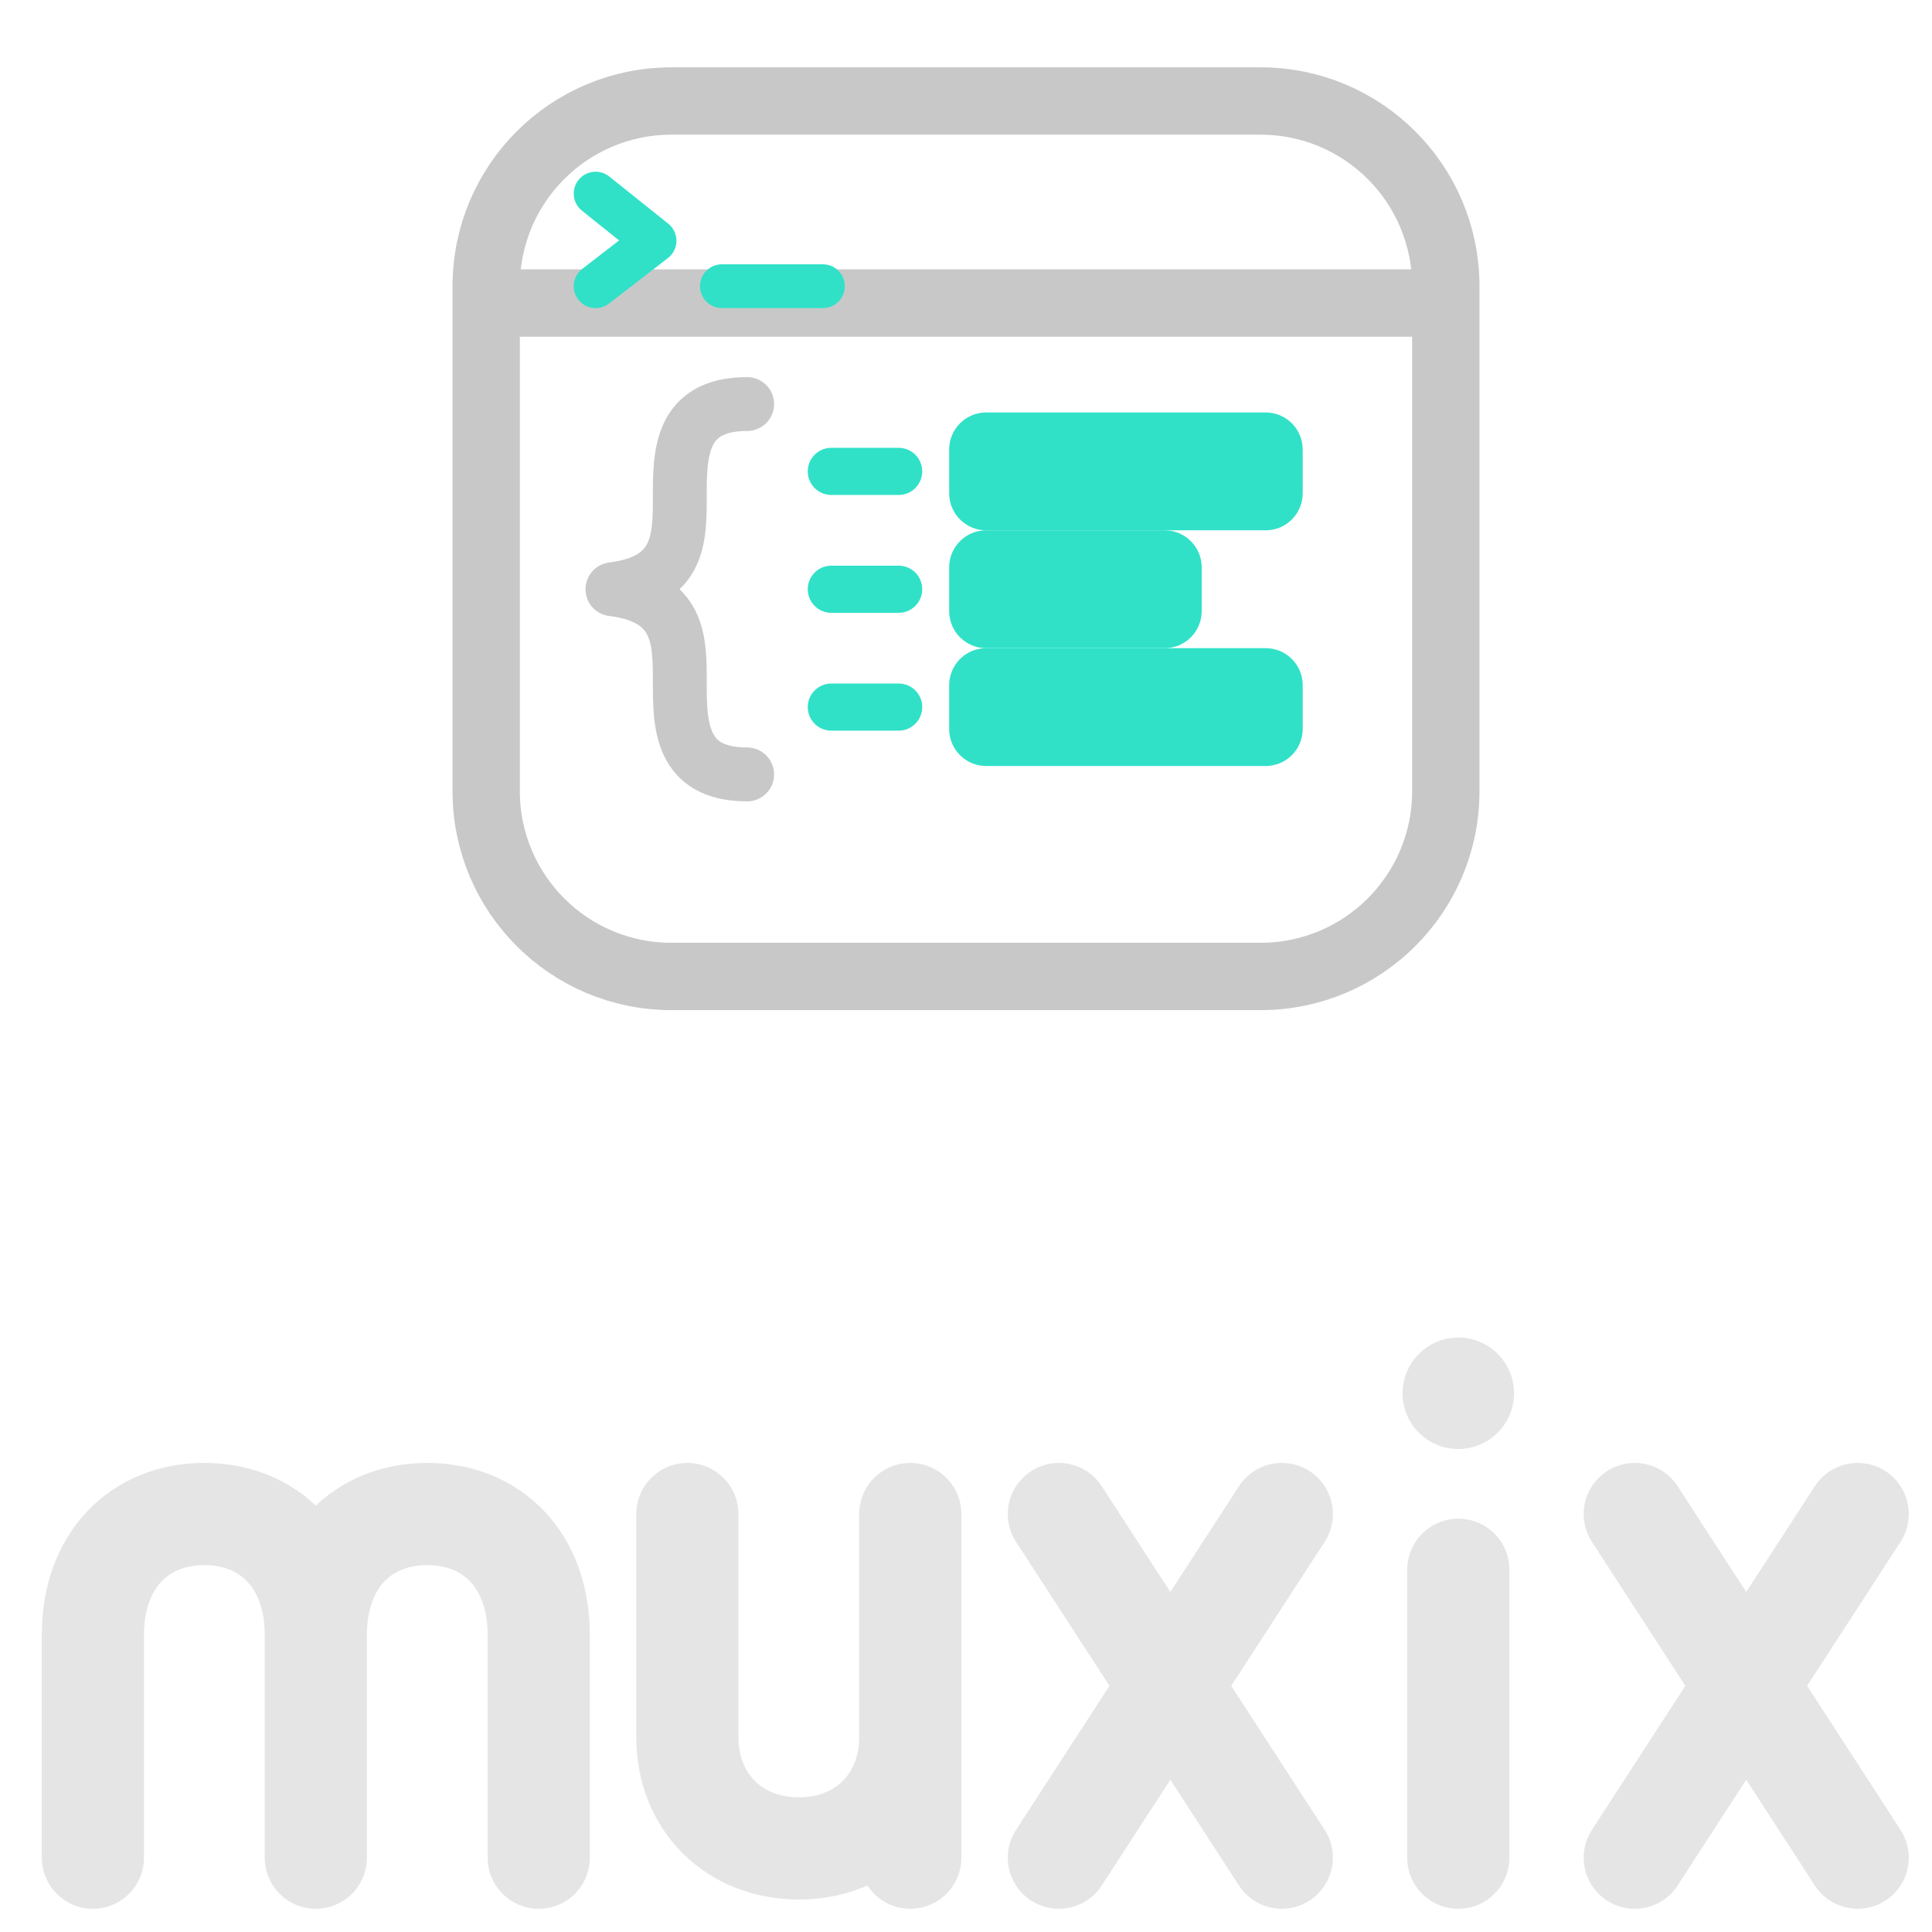
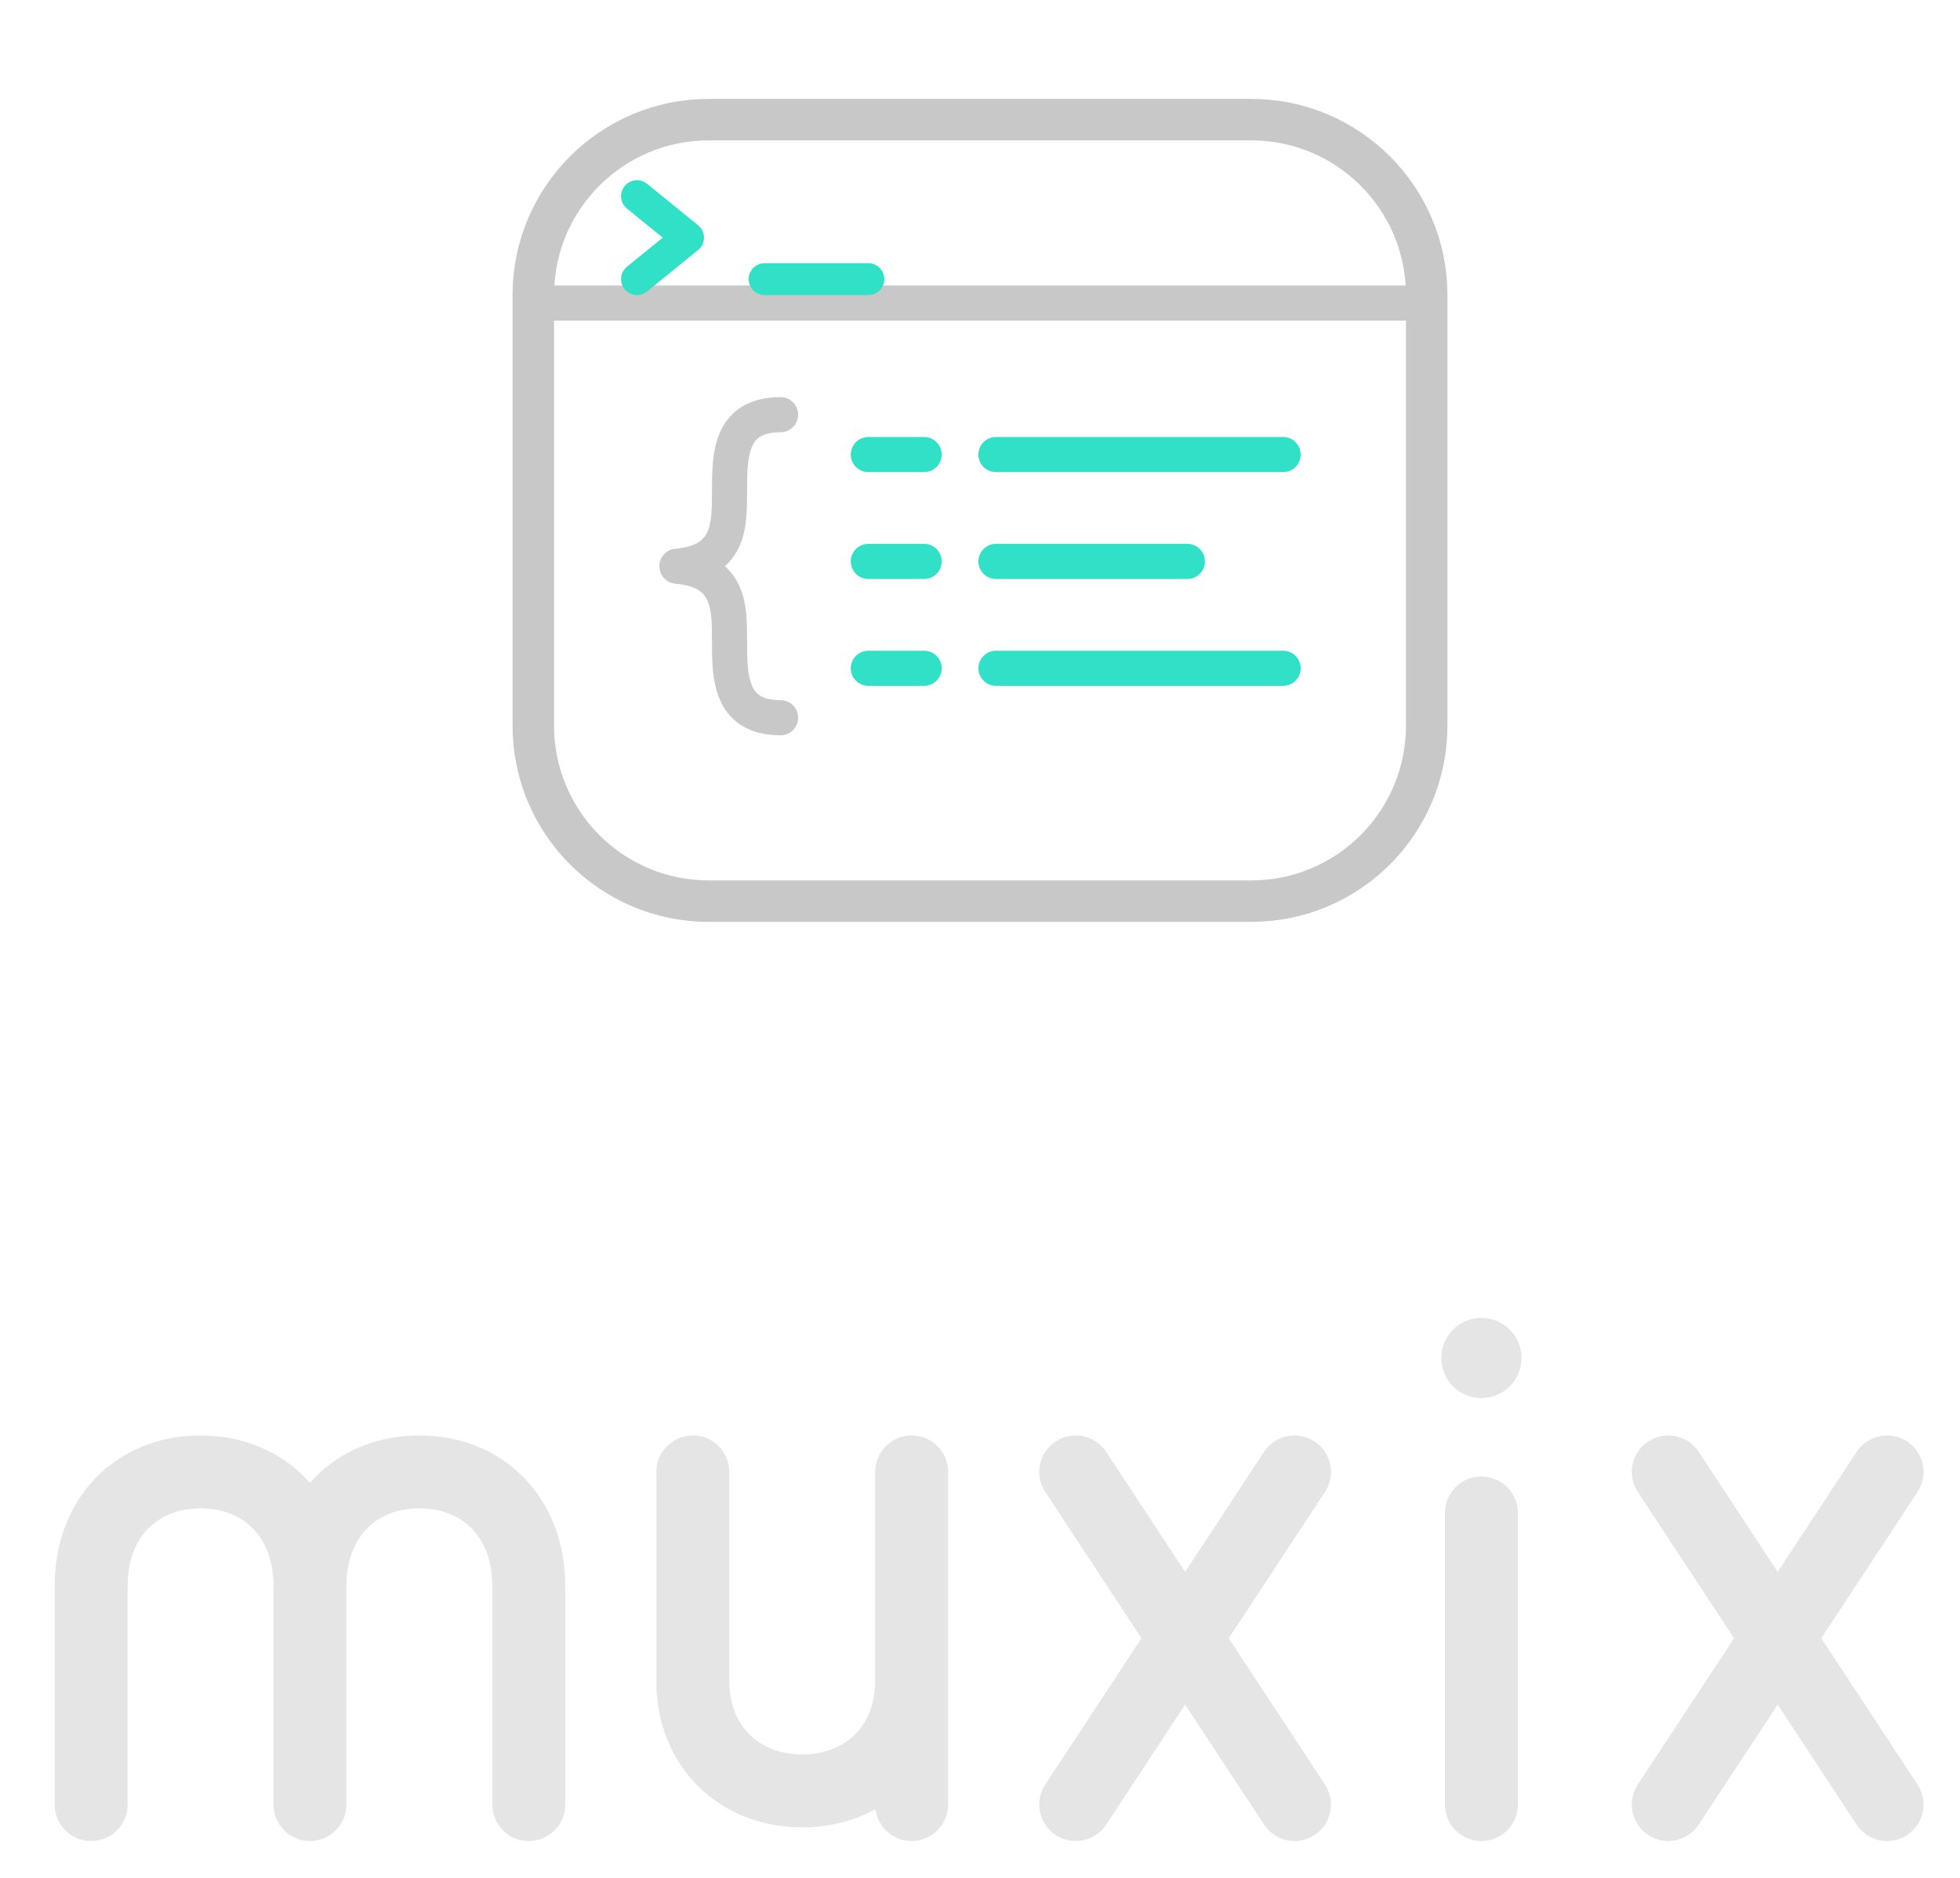
- <svg xmlns="http://www.w3.org/2000/svg" viewBox="-8 0 208 208" fill="none">
-   <g transform="translate(38.0 0) scale(1.8125)">
-     <rect x="3.5" y="6" width="57" height="52" rx="11" stroke="#c8c8c8" stroke-width="4" />
-     <path d="M3.5 18h57" stroke="#c8c8c8" stroke-width="4" />
-     <path d="M10 11.5l3.5 2.8L10 17" stroke="#30e1c8" stroke-width="2.6" stroke-linecap="round" stroke-linejoin="round" />
-     <path d="M17.5 17h6" stroke="#30e1c8" stroke-width="2.6" stroke-linecap="round" />
-     <path d="M19 24c-4 0-4 3-4 5.5s0 5-4 5.5c4 .5 4 3 4 5.5s0 5.5 4 5.5" stroke="#c8c8c8" stroke-width="3.2" stroke-linecap="round" stroke-linejoin="round" />
-     <g stroke="#30e1c8" stroke-width="2.8" stroke-linecap="round">
-       <path d="M24 28h4M24 35h4M24 42h4" />
-     </g>
-     <g fill="#30e1c8">
-       <rect x="31" y="24.5" width="21" height="7" rx="2.2" />
-       <rect x="31" y="31.5" width="15" height="7" rx="2.2" />
-       <rect x="31" y="38.5" width="21" height="7" rx="2.2" />
+ <svg xmlns="http://www.w3.org/2000/svg" viewBox="-8 0 215 206" fill="none">
+   <g transform="translate(43.5 0) scale(1.75)">
+     <rect x="4" y="7.5" width="56" height="49" rx="11" stroke="#c8c8c8" stroke-width="2.6" />
+     <path d="M4 19h56" stroke="#c8c8c8" stroke-width="2.2" />
+     <path d="M10.5 12.3l3.2 2.6-3.2 2.6" stroke="#30e1c8" stroke-width="2" stroke-linecap="round" stroke-linejoin="round" />
+     <path d="M18.5 17.5h6.5" stroke="#30e1c8" stroke-width="2" stroke-linecap="round" />
+     <path d="M19.5 26c-3.2 0-3.2 2.6-3.2 4.8s0 4.4-3.3 4.7c3.3.3 3.3 2.5 3.3 4.7s0 4.8 3.2 4.8" stroke="#c8c8c8" stroke-width="2.2" stroke-linecap="round" stroke-linejoin="round" />
+     <g stroke="#30e1c8" stroke-width="2.2" stroke-linecap="round">
+       <path d="M25 28.5h3.5M25 35.2h3.5M25 41.9h3.5" />
+       <path d="M33 28.5h18M33 35.2h12M33 41.9h18" />
    </g>
  </g>
-   <g transform="translate(0 140)">
-     <g stroke="#e5e5e5" stroke-width="11" stroke-linecap="round" stroke-linejoin="round" fill="none">
+   <g transform="translate(0 138)">
+     <g stroke="#e5e5e5" stroke-width="8" stroke-linecap="round" stroke-linejoin="round" fill="none">
      <g transform="translate(0 0)">
-         <path d="M2 60V36c0-8 5-13 12-13s12 5 12 13v24M26 36c0-8 5-13 12-13s12 5 12 13v24" />
+         <path d="M2 60V36c0-7.5 5-12.5 12-12.5s12 5 12 12.5v24M26 36c0-7.5 5-12.5 12-12.5s12 5 12 12.5v24" />
      </g>
-       <g transform="translate(66 0)">
-         <path d="M0 23v24c0 7 5 12 12 12s12-5 12-12V23v37" />
+       <g transform="translate(68 0)">
+         <path d="M0 23.5v23c0 7 5 12 12 12s12-5 12-12v-23v36.5" />
      </g>
-       <g transform="translate(106 0)">
-         <path d="M0 23 24 60M24 23 0 60" />
+       <g transform="translate(110 0)">
+         <path d="M0 23.5 24 60M24 23.5 0 60" />
      </g>
-       <g transform="translate(146 0)">
-         <circle cx="3" cy="10" r="6" stroke="none" fill="#e5e5e5" />
-         <path d="M3 29v31" />
+       <g transform="translate(152 0)">
+         <circle cx="2.5" cy="11" r="4.4" stroke="none" fill="#e5e5e5" />
+         <path d="M2.5 28v32" />
      </g>
-       <g transform="translate(168 0)">
-         <path d="M0 23 24 60M24 23 0 60" />
+       <g transform="translate(175 0)">
+         <path d="M0 23.5 24 60M24 23.5 0 60" />
      </g>
    </g>
  </g>
</svg>
